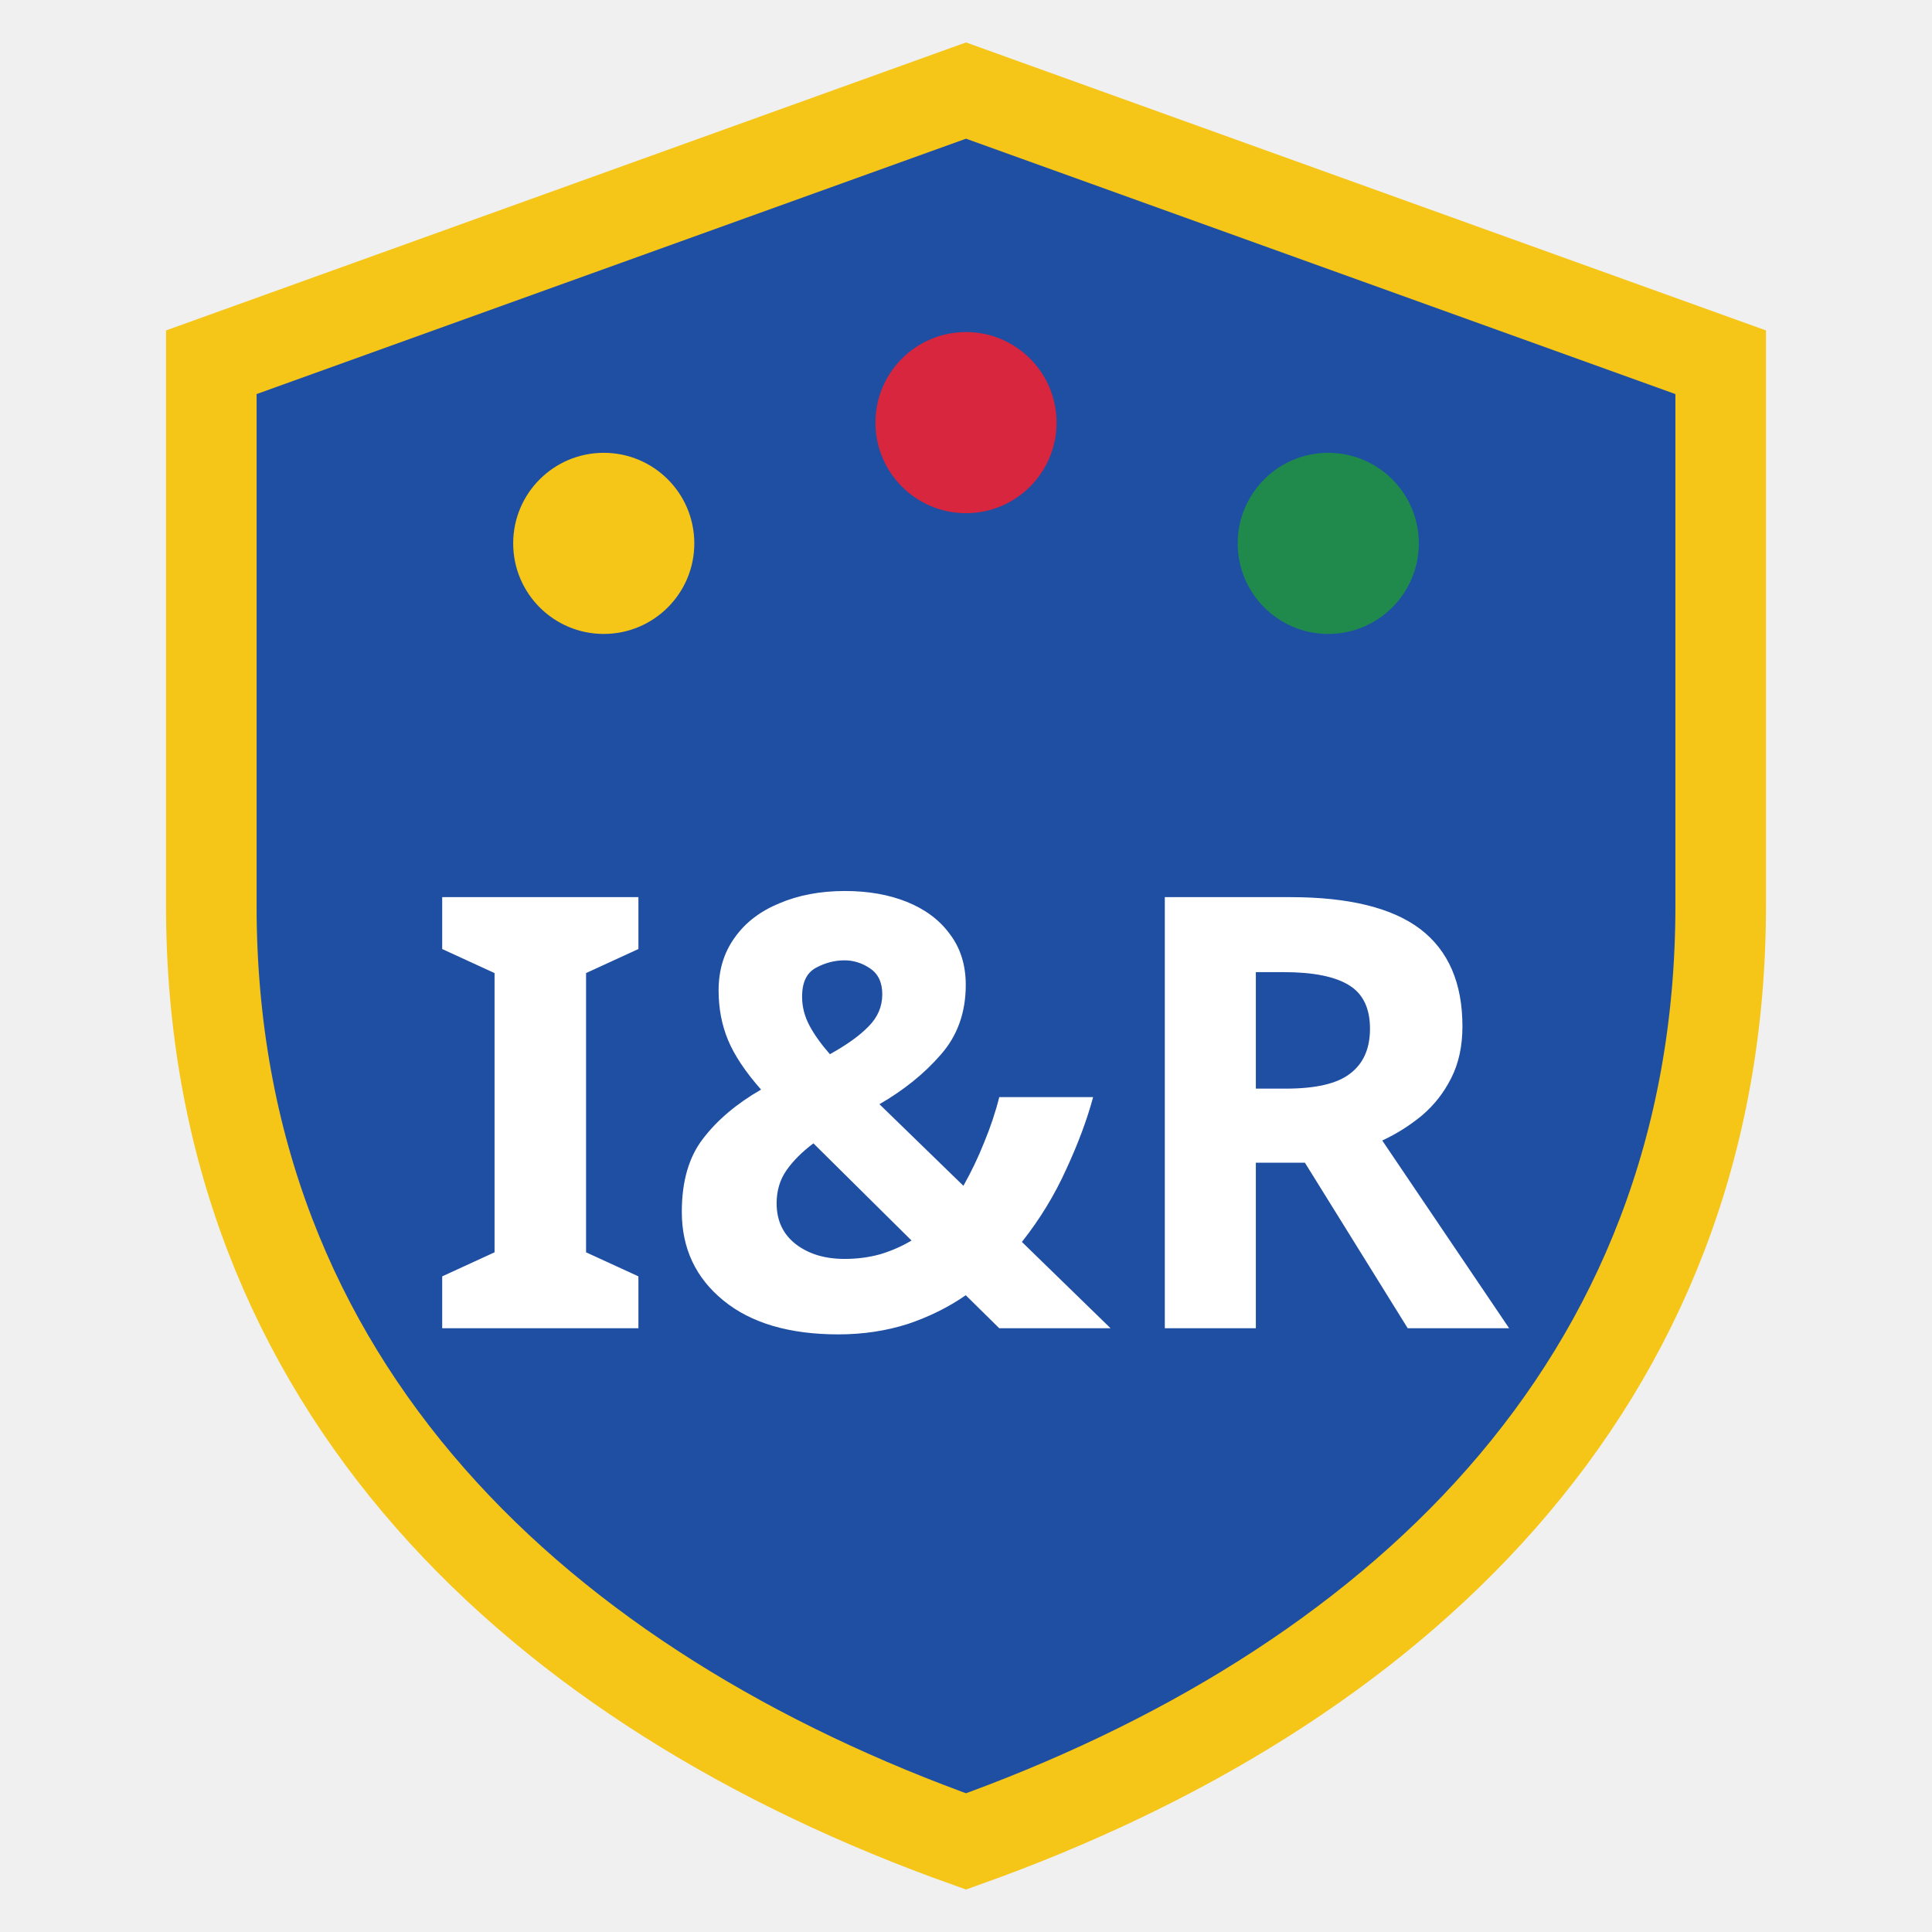
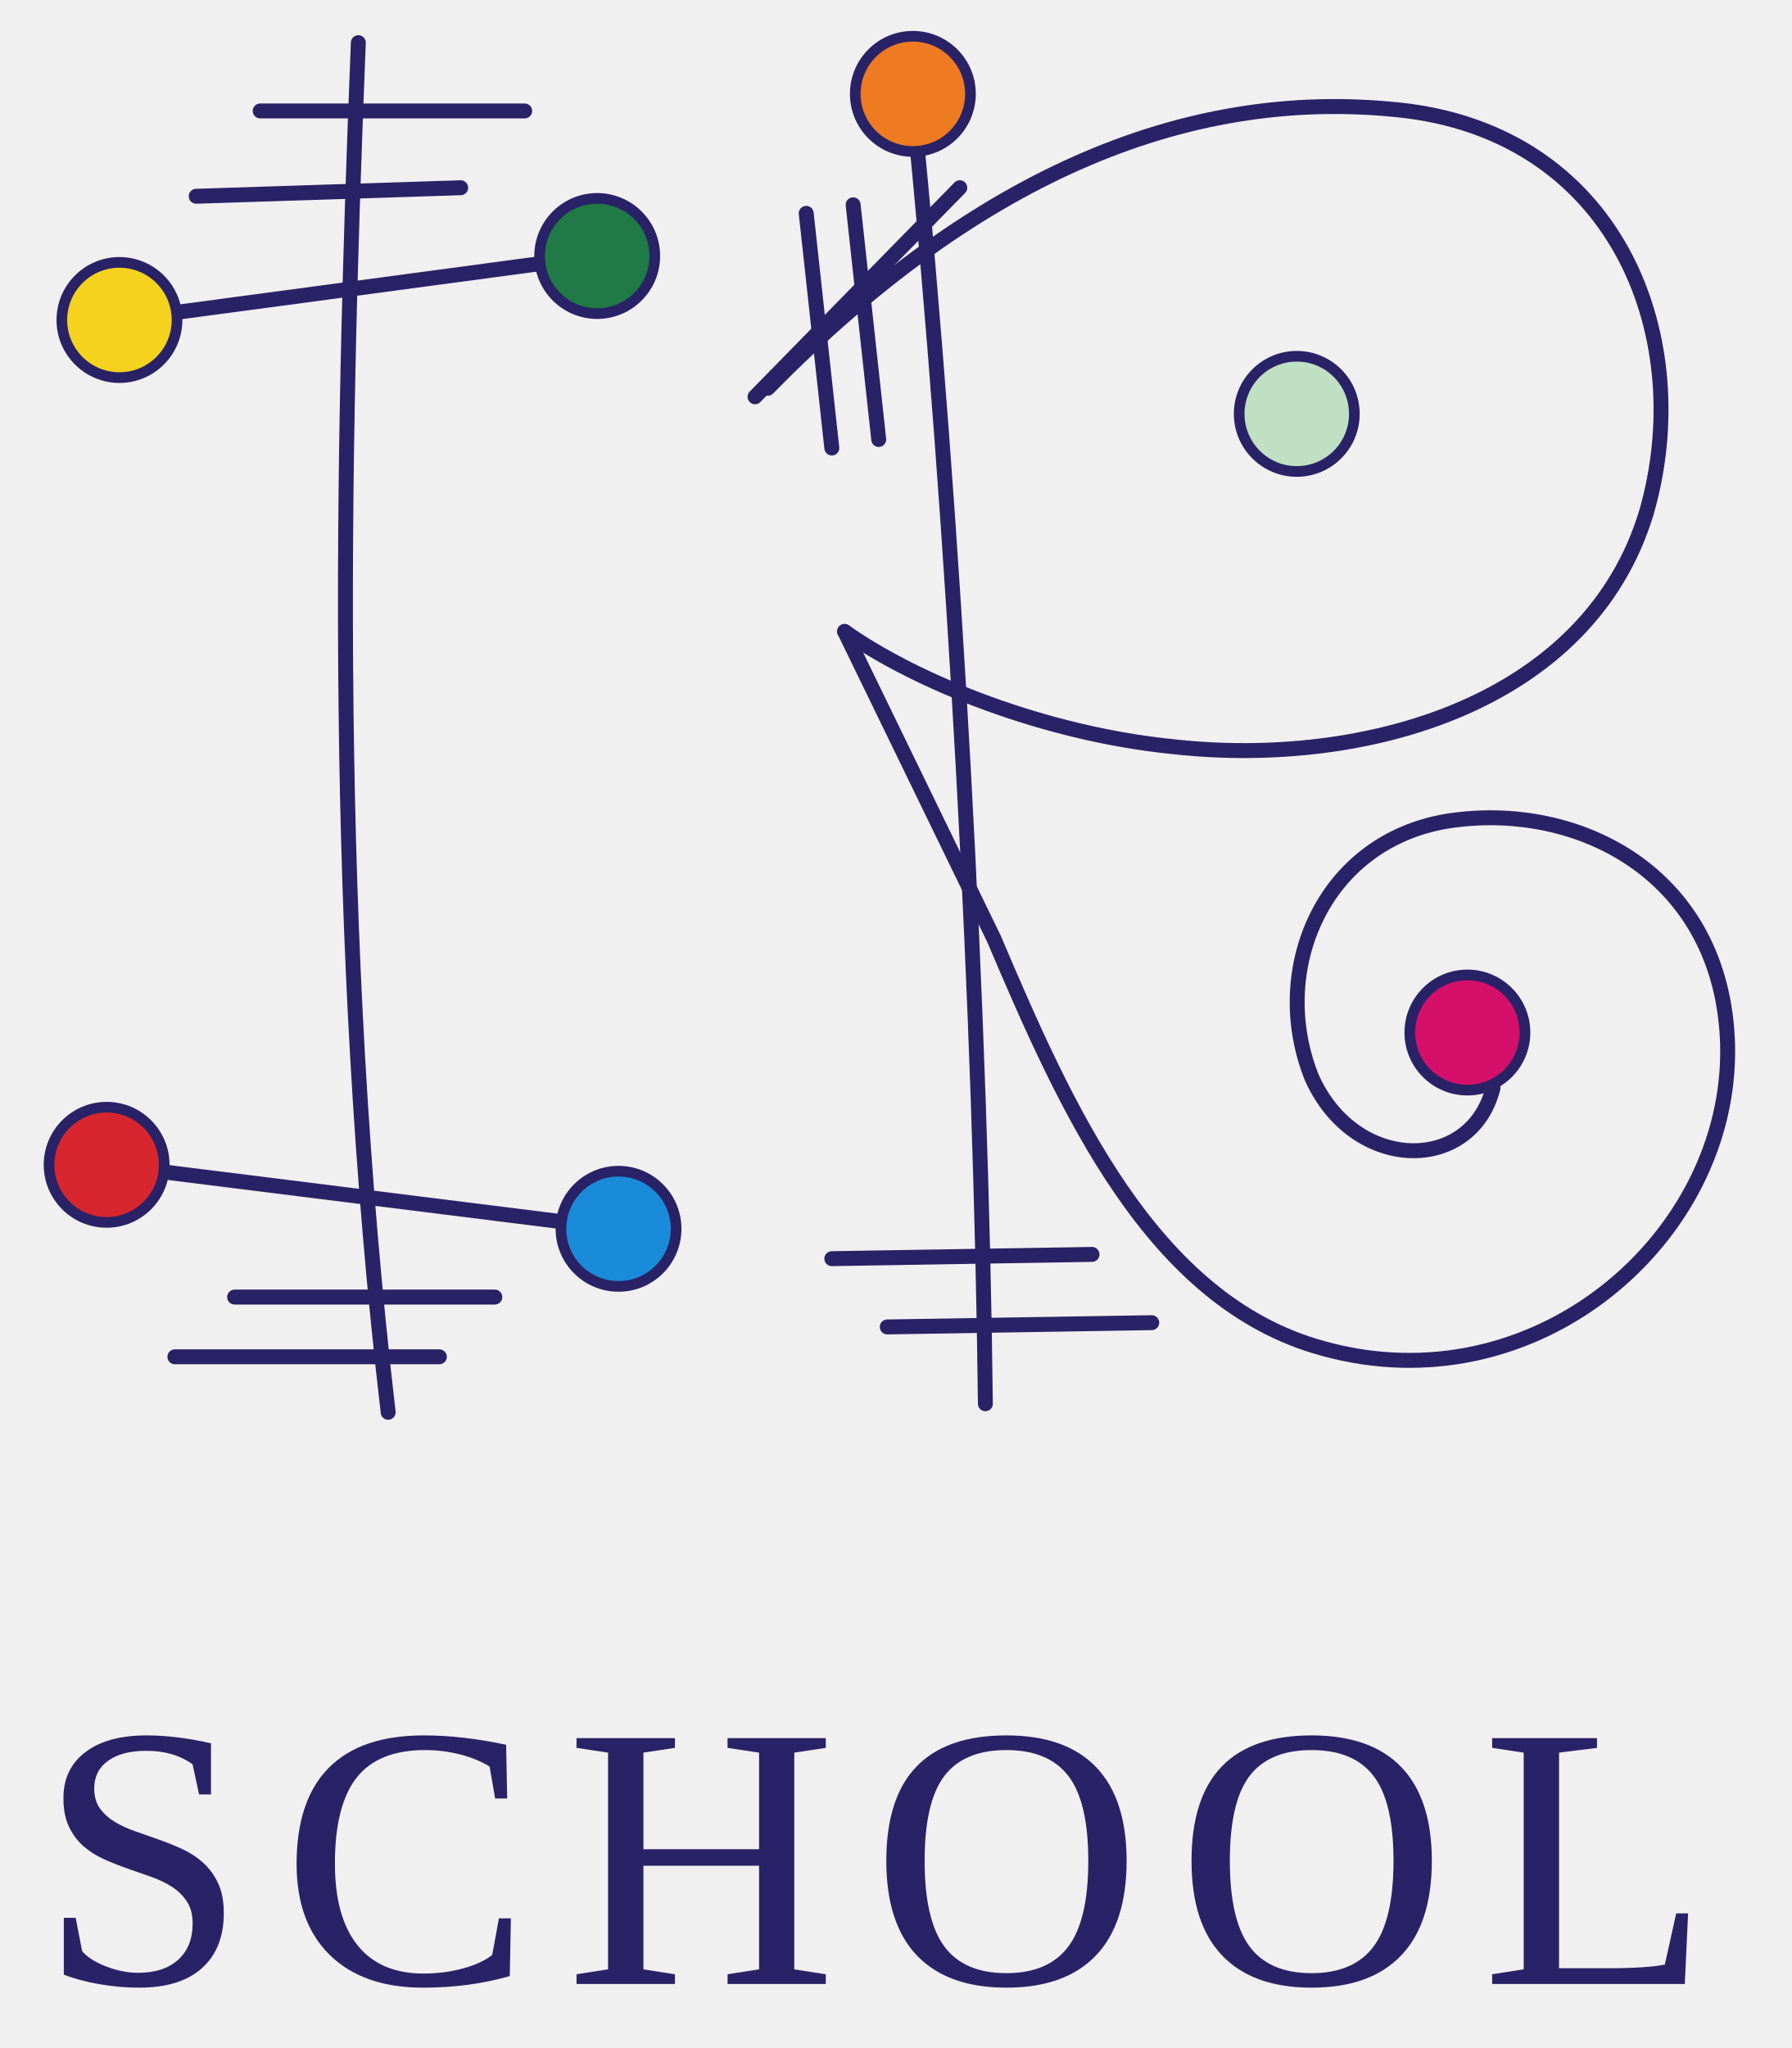
- <svg xmlns="http://www.w3.org/2000/svg" viewBox="0 0 64 64" width="48" height="48">
-   <path d="M32 3 L57 12 V30 C57 46 46 56 32 61 C18 56 7 46 7 30 V12 Z" fill="#1E4FA3" />
-   <path d="M32 3 L57 12 V30 C57 46 46 56 32 61 C18 56 7 46 7 30 V12 Z" fill="none" stroke="#F5C518" stroke-width="3" />
-   <circle cx="20" cy="18" r="3" fill="#F5C518" />
-   <circle cx="44" cy="18" r="3" fill="#1F8A4C" />
-   <circle cx="32" cy="14" r="3" fill="#D7263D" />
-   <text x="32" y="44" font-family="system-ui, sans-serif" font-weight="800" font-size="20" text-anchor="middle" fill="#fff">I&amp;R</text>
+ <svg xmlns="http://www.w3.org/2000/svg" viewBox="140 80 840 960" width="840" height="960">
+   <g fill="none" stroke="#2A2266" stroke-width="7" stroke-linecap="round" stroke-linejoin="round">
+     <path d="M308 100 C 300 300, 296 520, 322 742" />
+     <path d="M262 132 L386 132" />
+     <path d="M232 172 L356 168" />
+     <path d="M196 230 L420 200" />
+     <path d="M190 626 L430 656" />
+     <path d="M250 688 L372 688" />
+     <path d="M222 716 L346 716" />
+     <path d="M568 128 C 588 330, 600 560, 602 738" />
+     <path d="M494 266 L590 168" />
+     <path d="M518 180 L530 290" />
+     <path d="M540 176 L552 286" />
+     <path d="M500 262 C 600 160, 700 120, 800 132 C 900 145, 935 240, 912 320 C 885 410, 780 440, 690 430 C 630 424, 570 400, 536 376" />
+     <path d="M536 376 L606 520 C 640 600, 680 690, 760 712 C 860 740, 952 660, 950 570 C 948 490, 880 455, 818 465 C 760 475, 735 535, 755 585 C 775 630, 830 630, 840 590" />
+     <path d="M530 670 L652 668" />
+     <path d="M556 702 L680 700" />
+   </g>
+   <g stroke="#2A2266" stroke-width="5">
+     <circle cx="196" cy="230" r="27" fill="#F5D21E" />
+     <circle cx="420" cy="200" r="27" fill="#1F7A45" />
+     <circle cx="568" cy="124" r="27" fill="#EE7A22" />
+     <circle cx="748" cy="274" r="27" fill="#BFE0C2" />
+     <circle cx="828" cy="564" r="27" fill="#D4106A" />
+     <circle cx="190" cy="626" r="27" fill="#D7262E" />
+     <circle cx="430" cy="656" r="27" fill="#1A8BD8" />
+   </g>
+   <text x="550" y="1010" text-anchor="middle" font-family="'Times New Roman', Georgia, serif" font-size="176" letter-spacing="16" fill="#2A2266">SCHOOL</text>
</svg>
